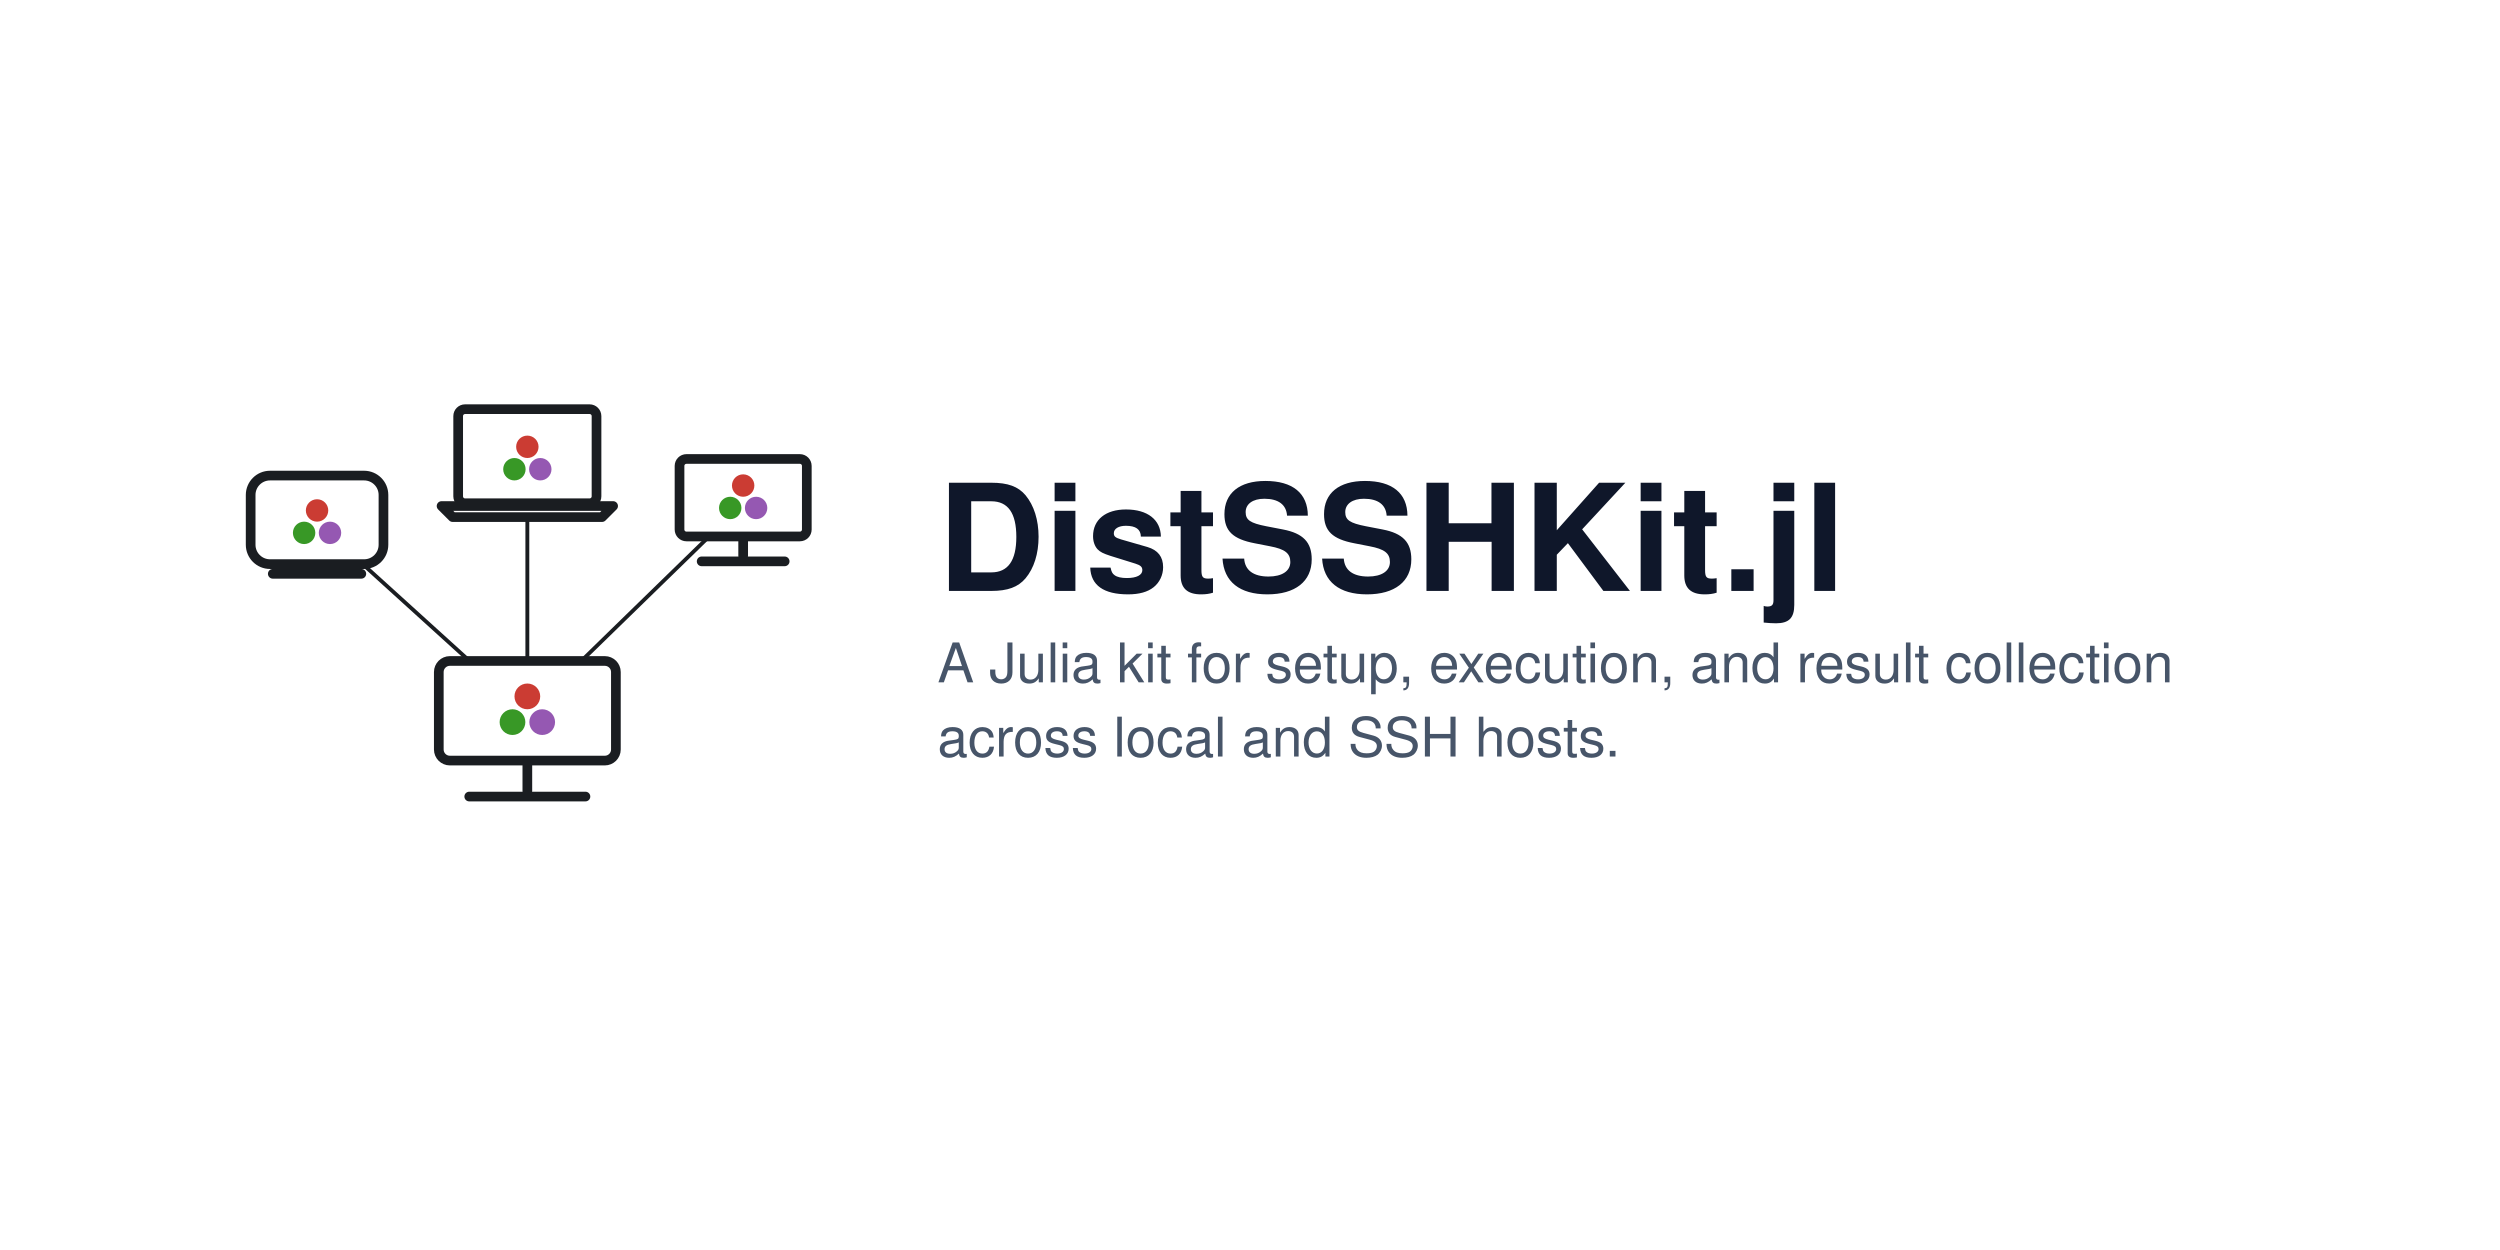
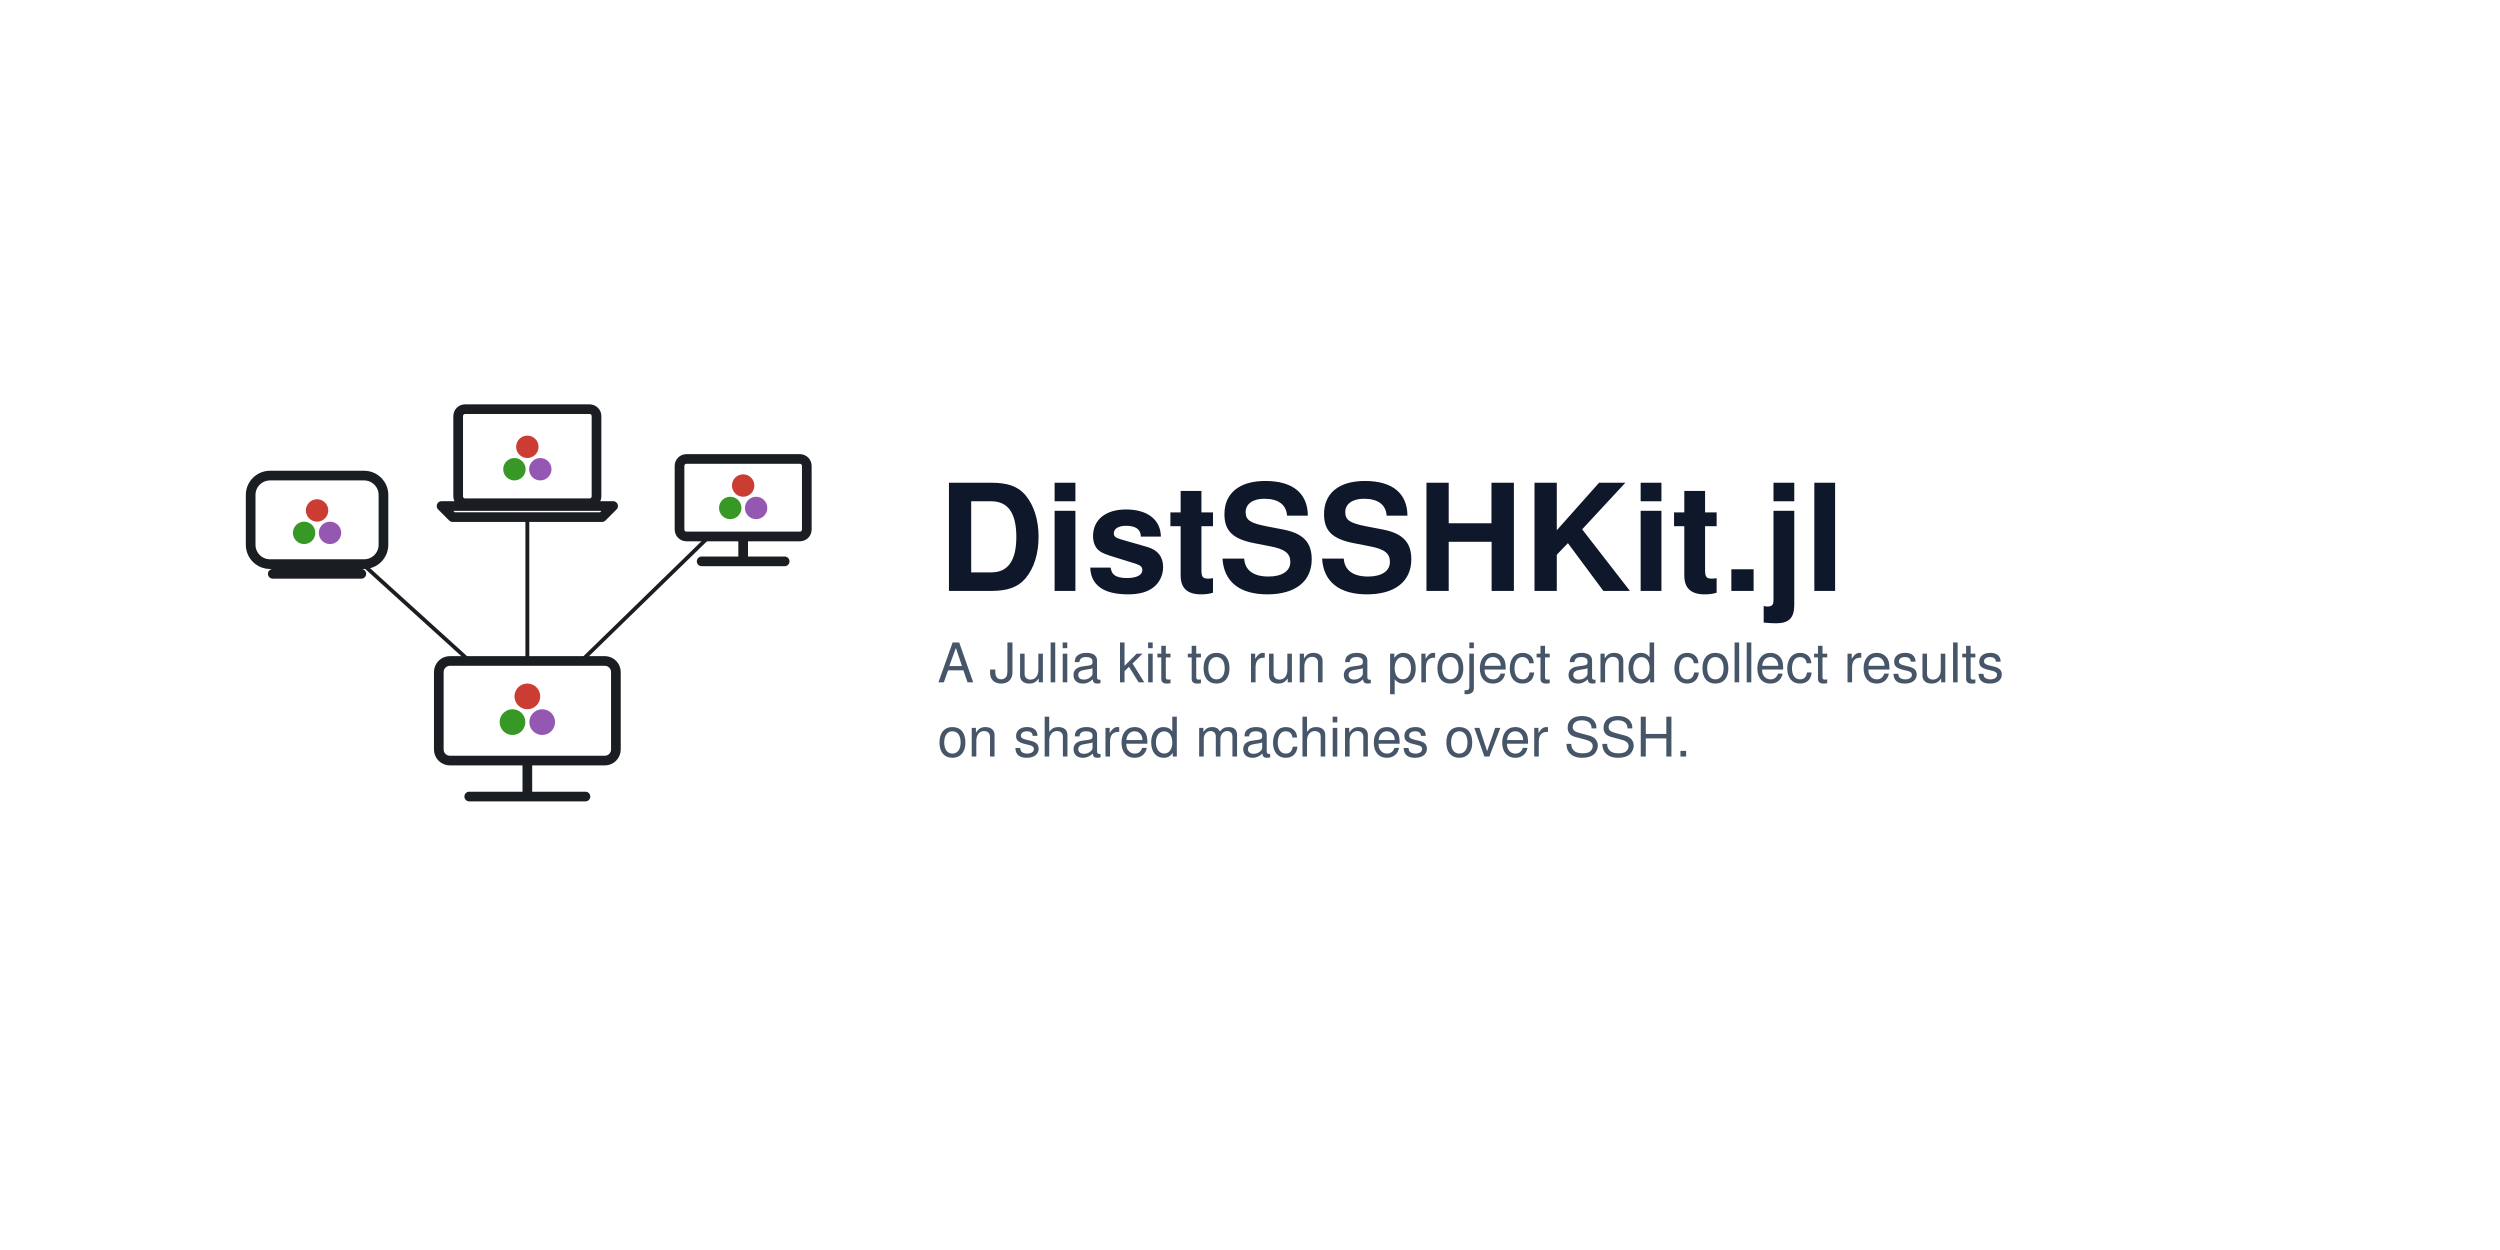
<svg xmlns="http://www.w3.org/2000/svg" width="1280" height="640" viewBox="0 0 1280 640">
  <rect width="1280" height="640" fill="#ffffff" />
  <svg x="100" y="150" width="340" height="340" viewBox="0 26 240 240">
    <defs>
      <style>
      .stroke {
        fill: none;
        stroke: #1a1d21;
        stroke-width: 3.5;
        stroke-linecap: round;
        stroke-linejoin: round;
      }
      .link {
        stroke: #1a1d21;
        stroke-width: 1.4;
        stroke-linecap: round;
        fill: none;
      }
    </style>
      <g id="laptop-body">
        <rect class="stroke" x="-25" y="-22" width="50" height="34" rx="2.5" />
        <path class="stroke" d="M-31,13 L31,13 L27,17 L-27,17 Z" />
      </g>
      <g id="minibox-body">
        <rect class="stroke" x="-24" y="-16" width="48" height="32" rx="7" />
        <line class="stroke" x1="-16" y1="19.5" x2="16" y2="19.5" />
      </g>
      <g id="desktop-body">
        <rect class="stroke" x="-23" y="-22" width="46" height="28" rx="2.5" />
        <line class="stroke" x1="0" y1="7" x2="0" y2="13" />
        <line class="stroke" x1="-15" y1="15" x2="15" y2="15" />
      </g>
      <g id="master-body">
        <rect class="stroke" x="-32" y="-25" width="64" height="36" rx="4" />
        <line class="stroke" x1="0" y1="12" x2="0" y2="22" />
        <line class="stroke" x1="-21" y1="24" x2="21" y2="24" />
      </g>
      <g id="juliadot">
        <circle cx="0" cy="-5.4" r="4.05" fill="#cb3c33" />
        <circle cx="-4.677" cy="2.7" r="4.05" fill="#389826" />
        <circle cx="4.677" cy="2.7" r="4.05" fill="#9558b2" />
      </g>
      <g id="juliadot-lg">
        <circle cx="0" cy="-6.2" r="4.65" fill="#cb3c33" />
        <circle cx="-5.369" cy="3.1" r="4.65" fill="#389826" />
        <circle cx="5.369" cy="3.1" r="4.65" fill="#9558b2" />
      </g>
    </defs>
    <path class="link" d="M99.1,159 L60.5,124" />
    <path class="link" d="M120,159 L120,107" />
    <path class="link" d="M139.5,159 L185.7,114" />
    <g transform="translate(44, 108)">
      <use href="#minibox-body" />
      <use href="#juliadot" x="0" y="2" />
    </g>
    <g transform="translate(120, 90)">
      <use href="#laptop-body" />
      <use href="#juliadot" x="0" y="-3" />
    </g>
    <g transform="translate(198, 108)">
      <use href="#desktop-body" />
      <use href="#juliadot" x="0" y="-7" />
    </g>
    <g transform="translate(120, 184)">
      <use href="#master-body" />
      <use href="#juliadot-lg" x="0" y="-6" />
    </g>
  </svg>
  <text x="480" y="276" dominant-baseline="middle" fill="#0f172a" font-family="'Helvetica Neue', Helvetica, Arial, sans-serif" font-size="76" font-weight="800">DistSSHKit.jl</text>
-   <text x="480" y="340" dominant-baseline="middle" fill="#475569" font-family="'Helvetica Neue', Helvetica, Arial, sans-serif" font-size="28" font-weight="500">A Julia kit for setup, execution, and result collection</text>
-   <text x="480" y="378" dominant-baseline="middle" fill="#475569" font-family="'Helvetica Neue', Helvetica, Arial, sans-serif" font-size="28" font-weight="500">across local and SSH hosts.</text>
+   <text x="480" y="340" dominant-baseline="middle" fill="#475569" font-family="'Helvetica Neue', Helvetica, Arial, sans-serif" font-size="28" font-weight="500">A Julia kit to run a project and collect results</text>
+   <text x="480" y="378" dominant-baseline="middle" fill="#475569" font-family="'Helvetica Neue', Helvetica, Arial, sans-serif" font-size="28" font-weight="500">on shared machines over SSH.</text>
</svg>
